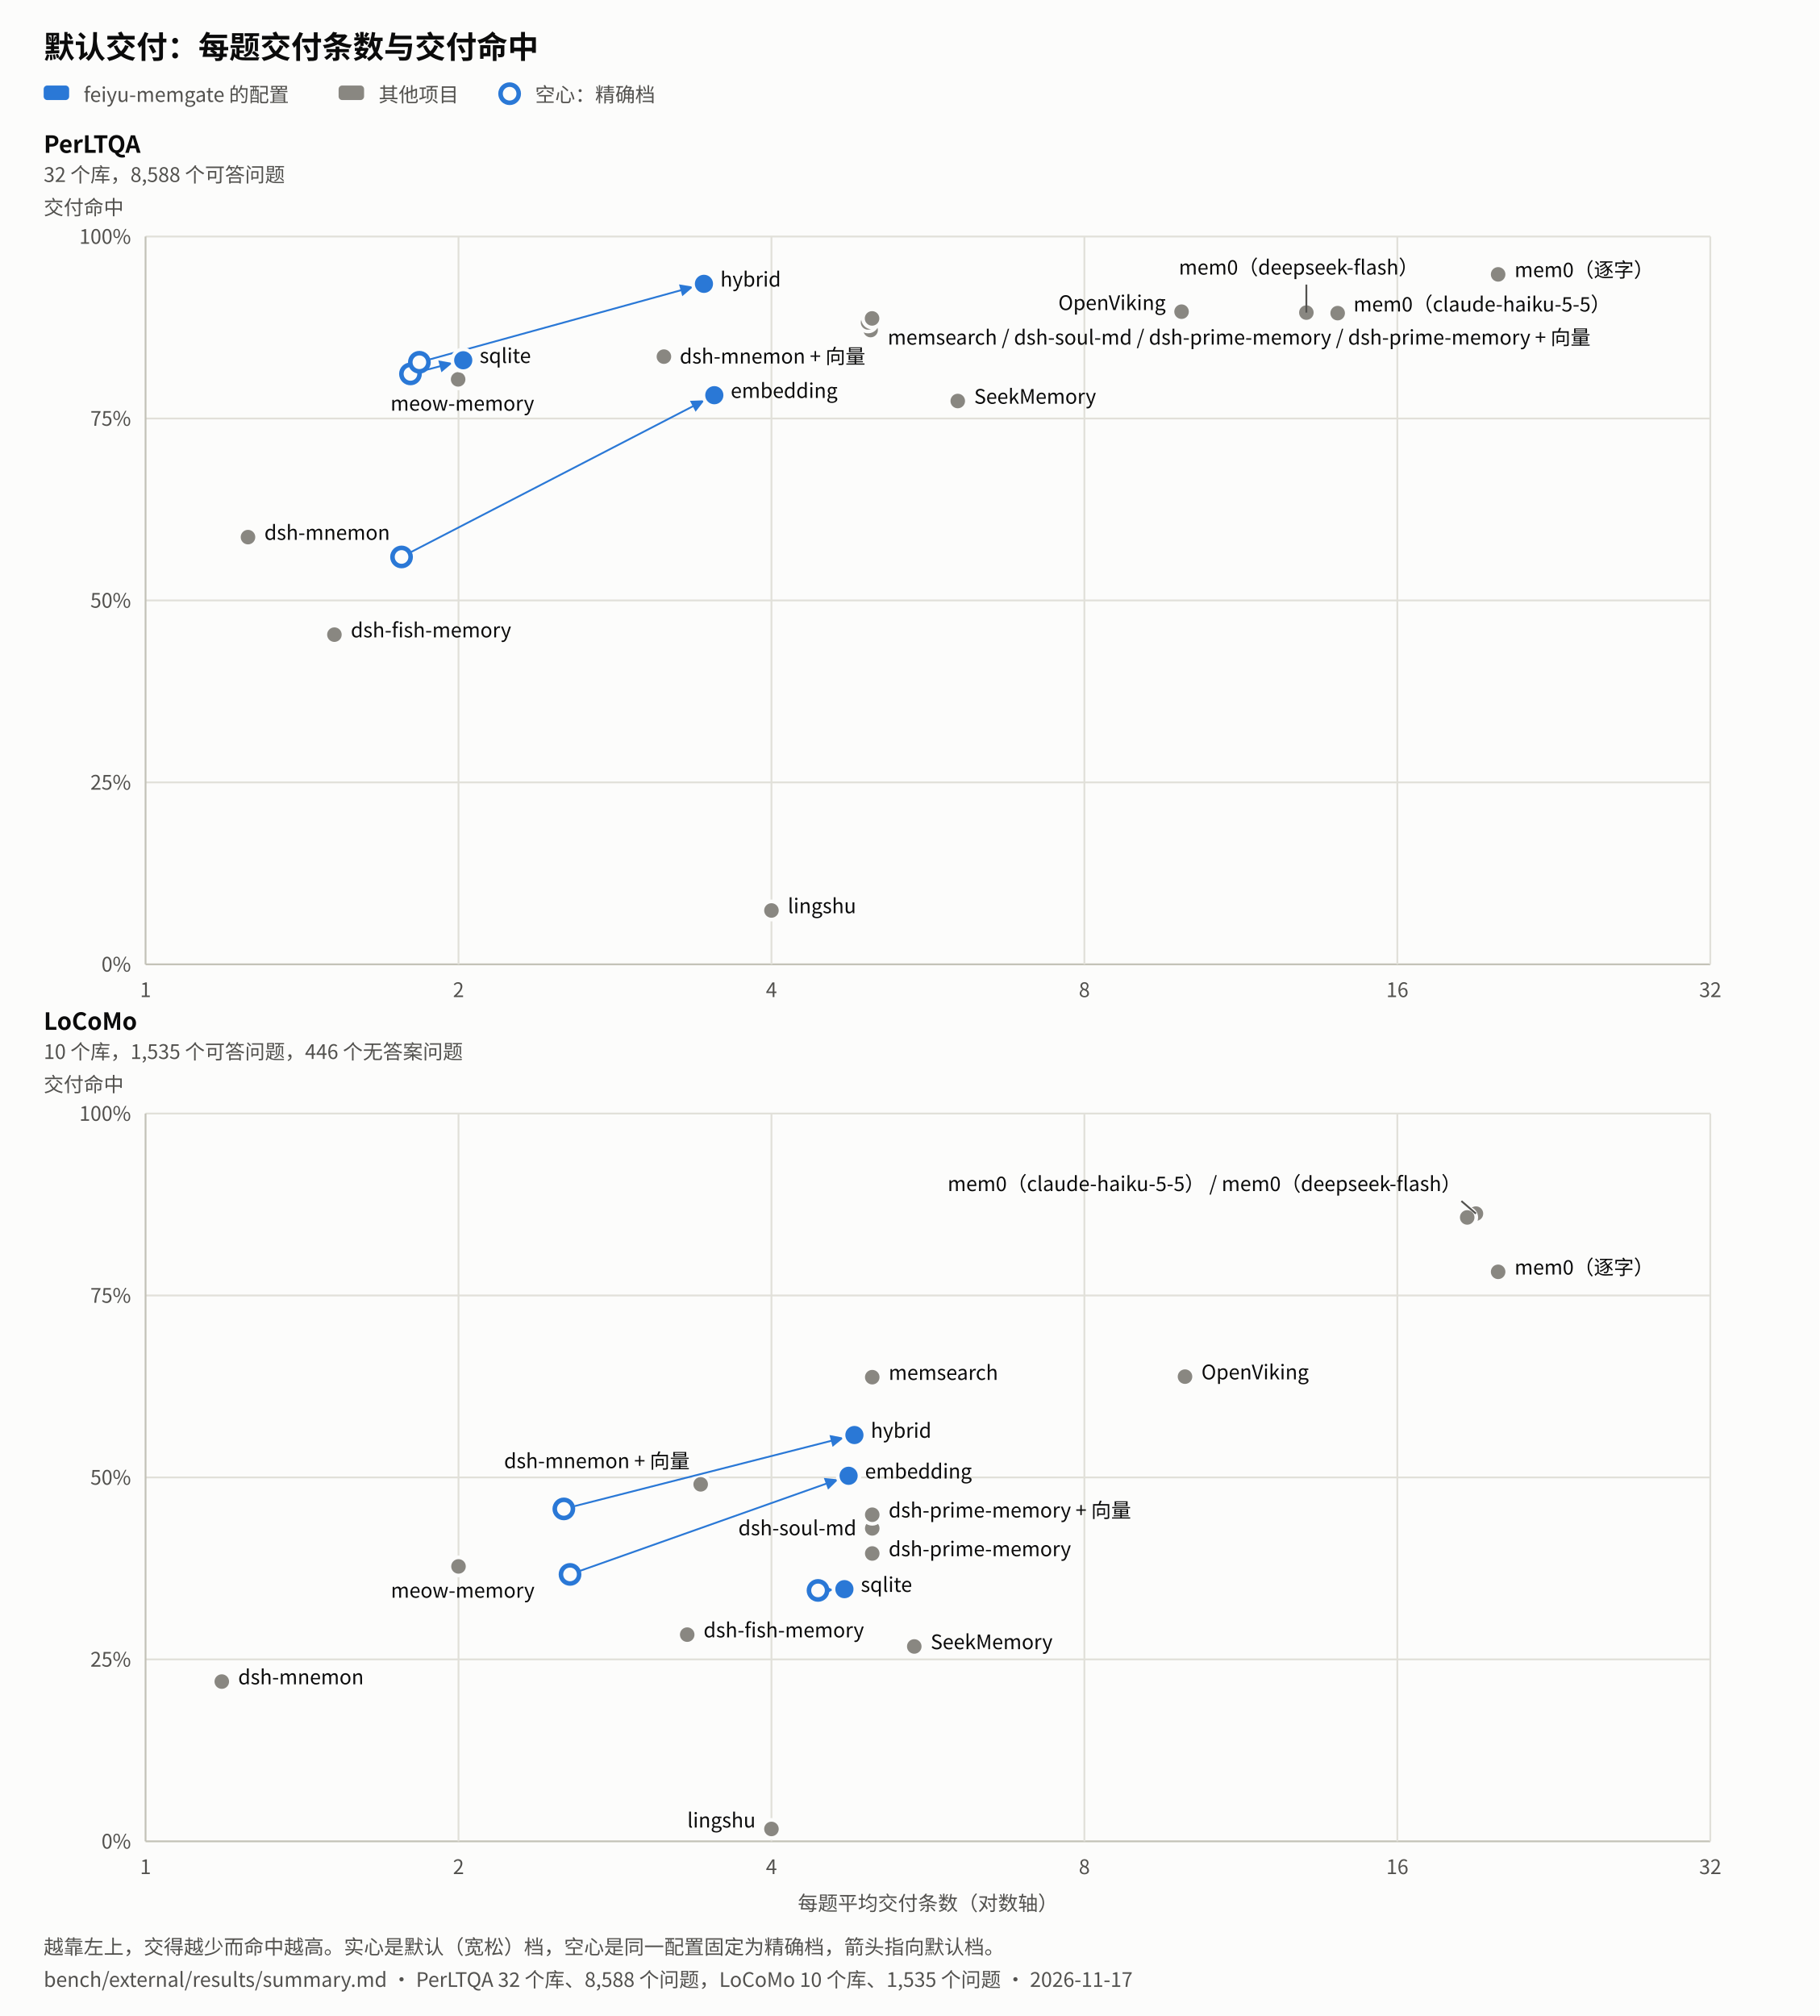
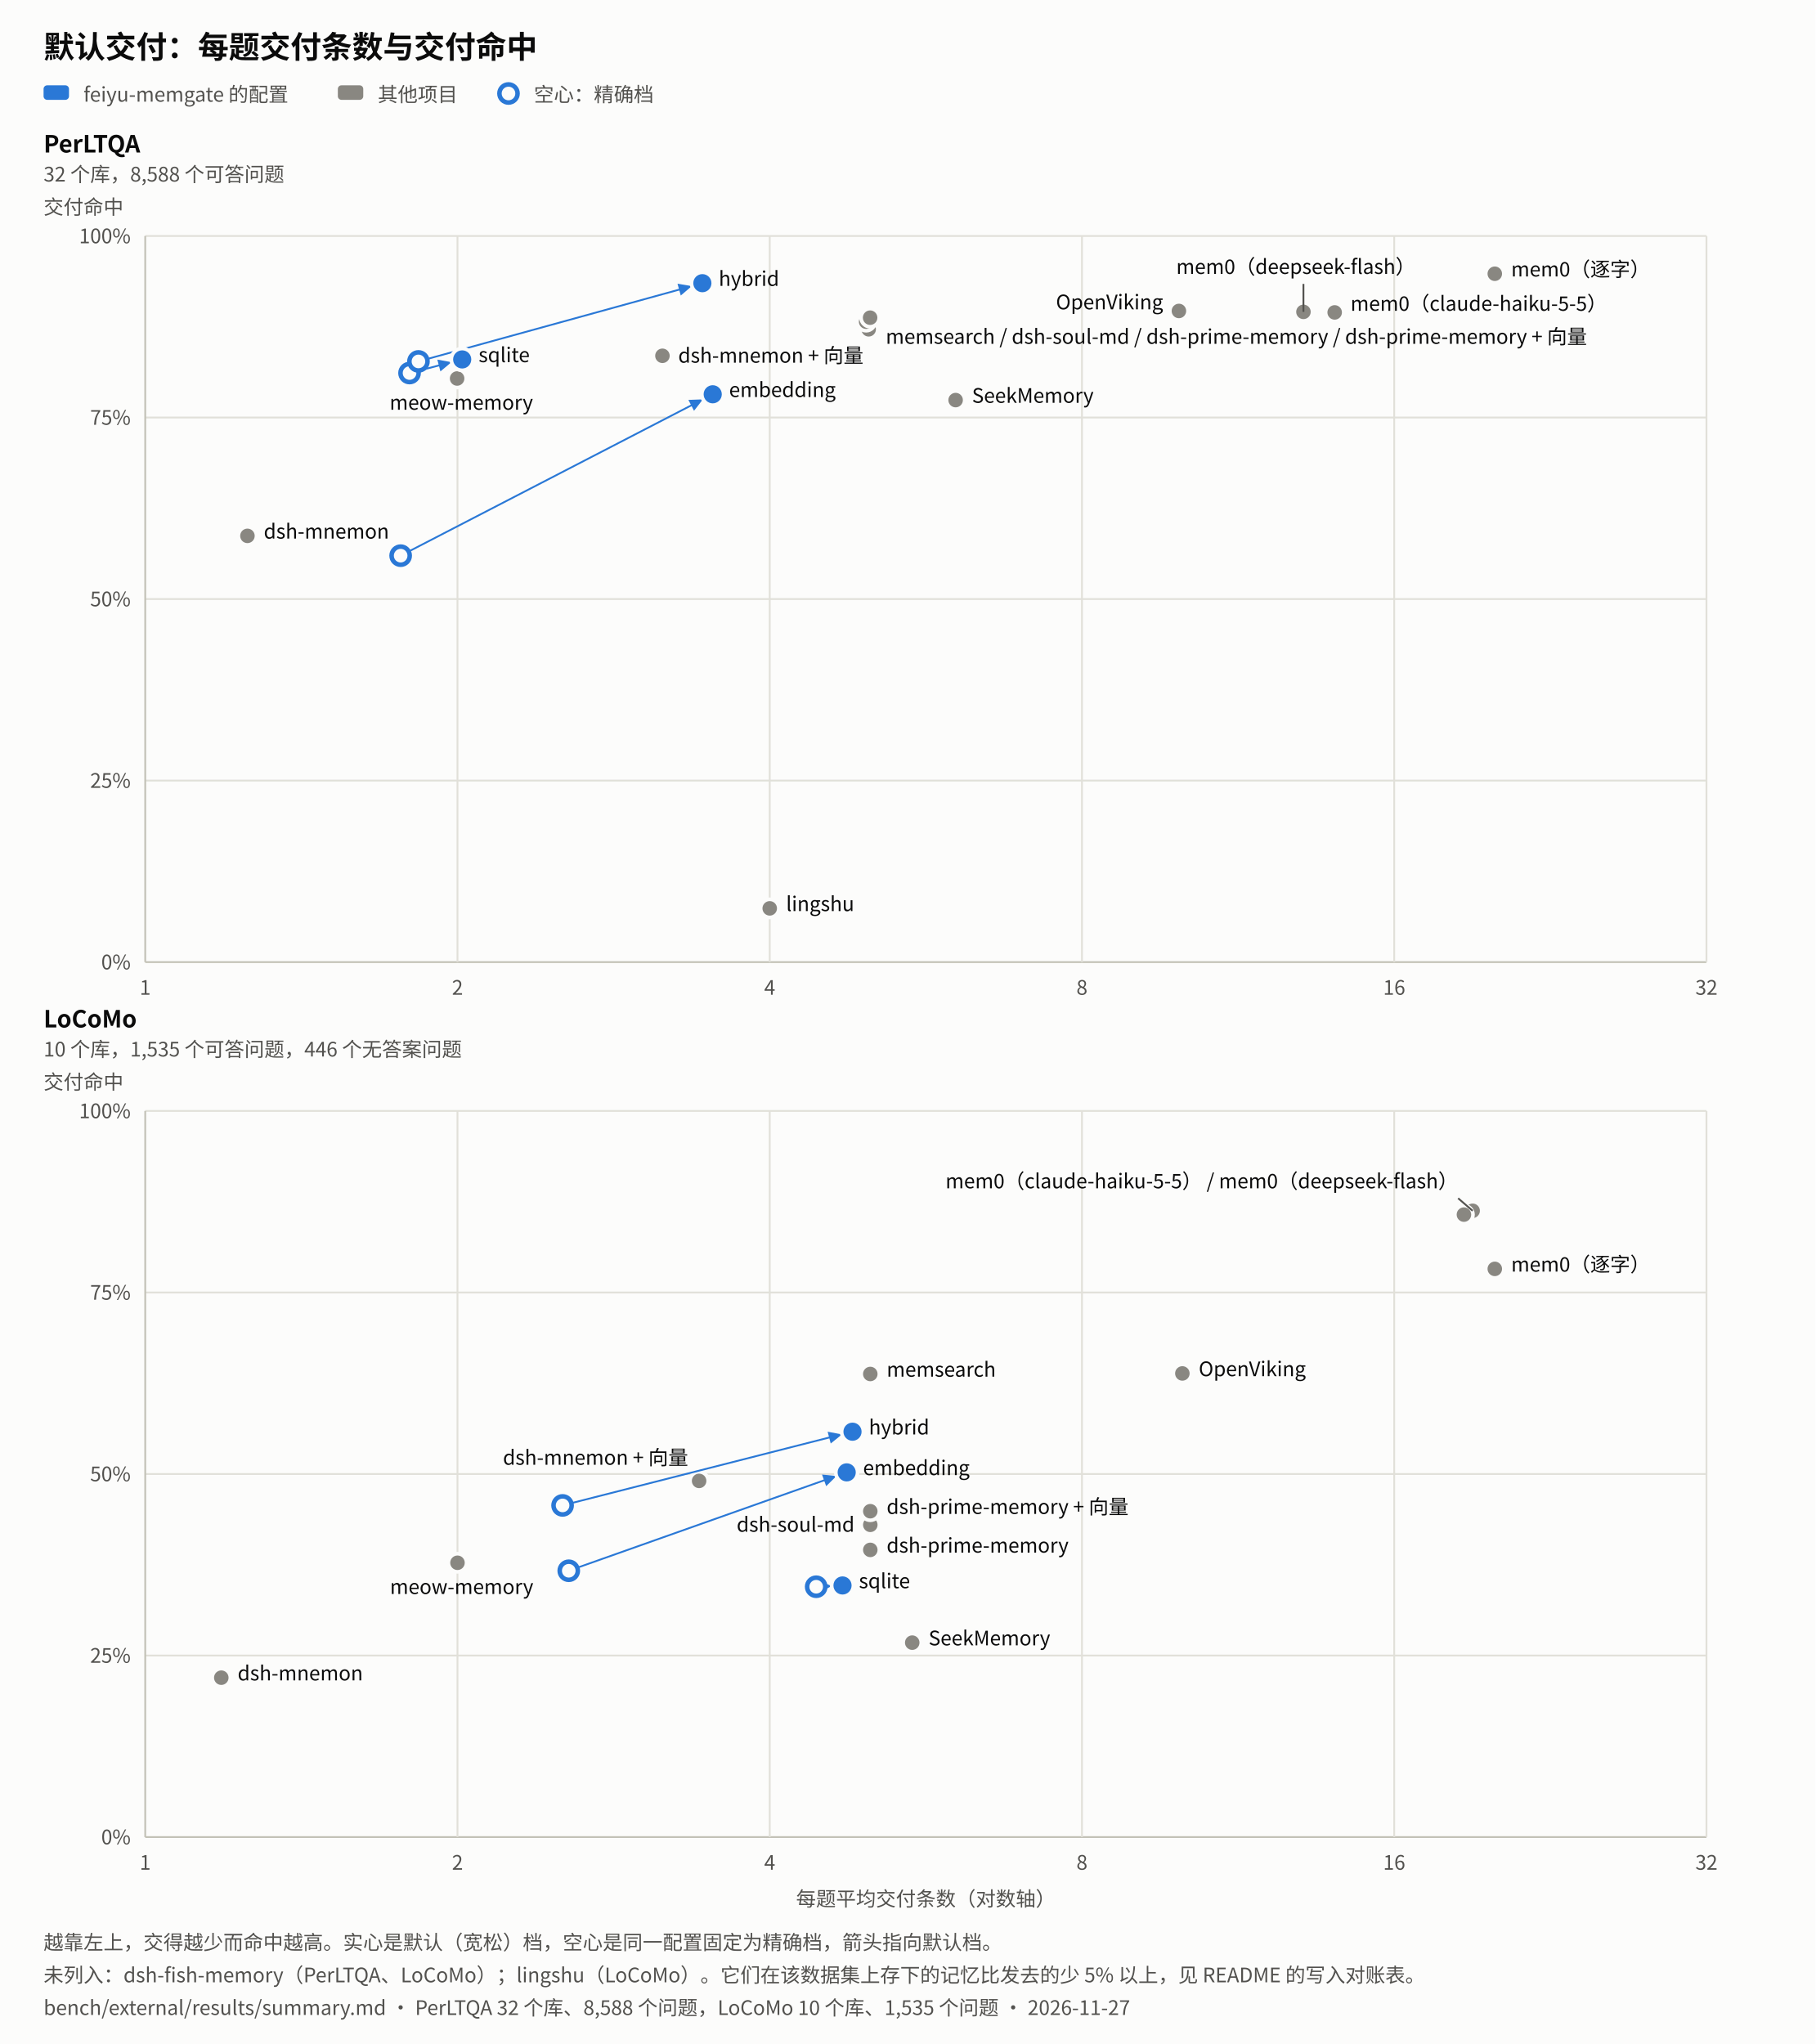
- <svg xmlns="http://www.w3.org/2000/svg" width="1000" height="1108" viewBox="0 0 1000 1108" role="img" lang="zh">
+ <svg xmlns="http://www.w3.org/2000/svg" width="1000" height="1126" viewBox="0 0 1000 1126" role="img" lang="zh">
  <style>text{font-family:-apple-system, "Segoe UI", "Microsoft YaHei", "PingFang SC", "Noto Sans CJK SC", "Helvetica Neue", Arial, sans-serif;fill:#52514e;font-size:13px}.t{font-size:17px;font-weight:600;fill:#0b0b0b}.l{font-size:13px;fill:#0b0b0b}.lb{font-size:13px;font-weight:600;fill:#0b0b0b}.s{font-size:11px;fill:#52514e}.grid{stroke:#e1e0d9;stroke-width:1;fill:none}.axis{stroke:#c3c2b7;stroke-width:1;fill:none}.tick{stroke:#0b0b0b;stroke-width:2;fill:none}.lead{stroke-width:1;fill:none}.fa{fill:#2a78d6}.fo{fill:#898781}.tint{fill:#898781;fill-opacity:0.35}</style>
-   <rect width="1000" height="1108" fill="#fcfcfb" />
+   <rect width="1000" height="1126" fill="#fcfcfb" />
  <text x="24.0" y="32.0" class="t">默认交付：每题交付条数与交付命中</text>
  <rect x="24.0" y="47.0" width="14" height="8" rx="2" class="fa" />
  <text x="46.0" y="56.0" class="s">feiyu-memgate 的配置</text>
  <rect x="186.1" y="47.0" width="14" height="8" rx="2" class="fo" />
  <text x="208.1" y="56.0" class="s">其他项目</text>
  <circle cx="280.1" cy="51.5" r="5" fill="#fcfcfb" stroke="#2a78d6" stroke-width="2.5" />
  <text x="294.1" y="56.0" class="s">空心：精确档</text>
  <text x="24.0" y="84.0" class="lb">PerLTQA</text>
  <text x="24.0" y="100.0" class="s">32 个库，8,588 个可答问题</text>
  <text x="24.0" y="118.0" class="s">交付命中</text>
  <line x1="80.0" y1="530.0" x2="940.0" y2="530.0" class="axis" />
  <text x="72.0" y="534.0" class="s" text-anchor="end">0%</text>
  <line x1="80.0" y1="430.0" x2="940.0" y2="430.0" class="grid" />
  <text x="72.0" y="434.0" class="s" text-anchor="end">25%</text>
  <line x1="80.0" y1="330.0" x2="940.0" y2="330.0" class="grid" />
  <text x="72.0" y="334.0" class="s" text-anchor="end">50%</text>
  <line x1="80.0" y1="230.0" x2="940.0" y2="230.0" class="grid" />
  <text x="72.0" y="234.0" class="s" text-anchor="end">75%</text>
  <line x1="80.0" y1="130.0" x2="940.0" y2="130.0" class="grid" />
  <text x="72.0" y="134.0" class="s" text-anchor="end">100%</text>
  <line x1="80.0" y1="130.0" x2="80.0" y2="530.0" class="axis" />
  <text x="80.0" y="548.0" class="s" text-anchor="middle">1</text>
  <line x1="252.0" y1="130.0" x2="252.0" y2="530.0" class="grid" />
  <text x="252.0" y="548.0" class="s" text-anchor="middle">2</text>
  <line x1="424.0" y1="130.0" x2="424.0" y2="530.0" class="grid" />
  <text x="424.0" y="548.0" class="s" text-anchor="middle">4</text>
  <line x1="596.0" y1="130.0" x2="596.0" y2="530.0" class="grid" />
  <text x="596.0" y="548.0" class="s" text-anchor="middle">8</text>
  <line x1="768.0" y1="130.0" x2="768.0" y2="530.0" class="grid" />
  <text x="768.0" y="548.0" class="s" text-anchor="middle">16</text>
  <line x1="940.0" y1="130.0" x2="940.0" y2="530.0" class="grid" />
  <text x="940.0" y="548.0" class="s" text-anchor="middle">32</text>
  <circle cx="364.9" cy="196.0" r="5" fill="#898781" stroke="#fcfcfb" stroke-width="2" />
  <circle cx="424.0" cy="500.4" r="5" fill="#898781" stroke="#fcfcfb" stroke-width="2" />
  <circle cx="479.4" cy="179.4" r="5" fill="#898781" stroke="#fcfcfb" stroke-width="2" />
  <circle cx="251.8" cy="208.5" r="5" fill="#898781" stroke="#fcfcfb" stroke-width="2" />
  <circle cx="478.5" cy="181.4" r="5" fill="#898781" stroke="#fcfcfb" stroke-width="2" />
  <circle cx="477.1" cy="177.2" r="5" fill="#898781" stroke="#fcfcfb" stroke-width="2" />
  <circle cx="479.3" cy="175.0" r="5" fill="#898781" stroke="#fcfcfb" stroke-width="2" />
  <circle cx="823.4" cy="150.8" r="5" fill="#898781" stroke="#fcfcfb" stroke-width="2" />
  <circle cx="649.4" cy="171.3" r="5" fill="#898781" stroke="#fcfcfb" stroke-width="2" />
  <circle cx="735.2" cy="172.1" r="5" fill="#898781" stroke="#fcfcfb" stroke-width="2" />
  <circle cx="718.0" cy="171.8" r="5" fill="#898781" stroke="#fcfcfb" stroke-width="2" />
  <circle cx="136.3" cy="295.2" r="5" fill="#898781" stroke="#fcfcfb" stroke-width="2" />
-   <circle cx="183.8" cy="348.8" r="5" fill="#898781" stroke="#fcfcfb" stroke-width="2" />
  <circle cx="526.4" cy="220.4" r="5" fill="#898781" stroke="#fcfcfb" stroke-width="2" />
  <line x1="231.5" y1="204.0" x2="244.9" y2="200.5" class="lead" stroke-width="1.5" stroke="#2a78d6" />
  <polygon points="248.7,199.5 242.6,204.6 240.9,198.1" fill="#2a78d6" />
  <circle cx="225.6" cy="205.5" r="5" fill="#fcfcfb" stroke="#2a78d6" stroke-width="2.5" />
  <line x1="226.1" y1="303.3" x2="383.7" y2="221.8" class="lead" stroke-width="1.5" stroke="#2a78d6" />
  <polygon points="387.2,220.0 382.3,226.3 379.2,220.3" fill="#2a78d6" />
  <circle cx="220.7" cy="306.1" r="5" fill="#fcfcfb" stroke="#2a78d6" stroke-width="2.5" />
  <line x1="236.3" y1="197.5" x2="377.2" y2="158.7" class="lead" stroke-width="1.5" stroke="#2a78d6" />
  <polygon points="381.1,157.6 375.0,162.8 373.2,156.3" fill="#2a78d6" />
  <circle cx="230.5" cy="199.1" r="5" fill="#fcfcfb" stroke="#2a78d6" stroke-width="2.5" />
  <circle cx="254.6" cy="198.0" r="6" fill="#2a78d6" stroke="#fcfcfb" stroke-width="2" />
  <circle cx="392.6" cy="217.2" r="6" fill="#2a78d6" stroke="#fcfcfb" stroke-width="2" />
  <circle cx="386.9" cy="156.0" r="6" fill="#2a78d6" stroke="#fcfcfb" stroke-width="2" />
  <line x1="718.0" y1="171.8" x2="718.0" y2="156.4" class="lead" stroke="#52514e" />
  <text x="263.6" y="199.5" class="l" style="font-size:11px">sqlite</text>
  <text x="401.6" y="218.7" class="l" style="font-size:11px">embedding</text>
  <text x="395.9" y="157.5" class="l" style="font-size:11px">hybrid</text>
  <text x="373.6" y="199.8" class="l" style="font-size:11px">dsh-mnemon + 向量</text>
  <text x="433.0" y="501.9" class="l" style="font-size:11px">lingshu</text>
  <text x="487.9" y="189.4" class="l" style="font-size:11px">memsearch / dsh-soul-md / dsh-prime-memory / dsh-prime-memory + 向量</text>
  <text x="254.1" y="225.7" class="l" style="font-size:11px" text-anchor="middle">meow-memory</text>
  <text x="832.4" y="152.3" class="l" style="font-size:11px">mem0（逐字）</text>
  <text x="640.7" y="170.4" class="l" style="font-size:11px" text-anchor="end">OpenViking</text>
  <text x="743.9" y="171.2" class="l" style="font-size:11px">mem0（claude-haiku-5-5）</text>
  <text x="713.8" y="150.9" class="l" style="font-size:11px" text-anchor="middle">mem0（deepseek-flash）</text>
  <text x="145.3" y="296.7" class="l" style="font-size:11px">dsh-mnemon</text>
-   <text x="192.8" y="350.3" class="l" style="font-size:11px">dsh-fish-memory</text>
  <text x="535.4" y="221.9" class="l" style="font-size:11px">SeekMemory</text>
  <text x="24.0" y="566.0" class="lb">LoCoMo</text>
  <text x="24.0" y="582.0" class="s">10 个库，1,535 个可答问题，446 个无答案问题</text>
  <text x="24.0" y="600.0" class="s">交付命中</text>
  <line x1="80.0" y1="1012.0" x2="940.0" y2="1012.0" class="axis" />
  <text x="72.0" y="1016.0" class="s" text-anchor="end">0%</text>
  <line x1="80.0" y1="912.0" x2="940.0" y2="912.0" class="grid" />
  <text x="72.0" y="916.0" class="s" text-anchor="end">25%</text>
  <line x1="80.0" y1="812.0" x2="940.0" y2="812.0" class="grid" />
  <text x="72.0" y="816.0" class="s" text-anchor="end">50%</text>
  <line x1="80.0" y1="712.0" x2="940.0" y2="712.0" class="grid" />
  <text x="72.0" y="716.0" class="s" text-anchor="end">75%</text>
  <line x1="80.0" y1="612.0" x2="940.0" y2="612.0" class="grid" />
  <text x="72.0" y="616.0" class="s" text-anchor="end">100%</text>
  <line x1="80.0" y1="612.0" x2="80.0" y2="1012.0" class="axis" />
  <text x="80.0" y="1030.0" class="s" text-anchor="middle">1</text>
  <line x1="252.0" y1="612.0" x2="252.0" y2="1012.0" class="grid" />
  <text x="252.0" y="1030.0" class="s" text-anchor="middle">2</text>
  <line x1="424.0" y1="612.0" x2="424.0" y2="1012.0" class="grid" />
  <text x="424.0" y="1030.0" class="s" text-anchor="middle">4</text>
  <line x1="596.0" y1="612.0" x2="596.0" y2="1012.0" class="grid" />
  <text x="596.0" y="1030.0" class="s" text-anchor="middle">8</text>
  <line x1="768.0" y1="612.0" x2="768.0" y2="1012.0" class="grid" />
  <text x="768.0" y="1030.0" class="s" text-anchor="middle">16</text>
  <line x1="940.0" y1="612.0" x2="940.0" y2="1012.0" class="grid" />
  <text x="940.0" y="1030.0" class="s" text-anchor="middle">32</text>
  <circle cx="385.1" cy="815.8" r="5" fill="#898781" stroke="#fcfcfb" stroke-width="2" />
-   <circle cx="424.0" cy="1005.2" r="5" fill="#898781" stroke="#fcfcfb" stroke-width="2" />
  <circle cx="479.4" cy="756.9" r="5" fill="#898781" stroke="#fcfcfb" stroke-width="2" />
  <circle cx="252.0" cy="860.9" r="5" fill="#898781" stroke="#fcfcfb" stroke-width="2" />
  <circle cx="479.4" cy="840.0" r="5" fill="#898781" stroke="#fcfcfb" stroke-width="2" />
  <circle cx="479.4" cy="853.8" r="5" fill="#898781" stroke="#fcfcfb" stroke-width="2" />
  <circle cx="479.4" cy="832.5" r="5" fill="#898781" stroke="#fcfcfb" stroke-width="2" />
  <circle cx="823.4" cy="699.0" r="5" fill="#898781" stroke="#fcfcfb" stroke-width="2" />
  <circle cx="651.3" cy="756.6" r="5" fill="#898781" stroke="#fcfcfb" stroke-width="2" />
  <circle cx="811.2" cy="667.0" r="5" fill="#898781" stroke="#fcfcfb" stroke-width="2" />
  <circle cx="806.4" cy="669.1" r="5" fill="#898781" stroke="#fcfcfb" stroke-width="2" />
  <circle cx="121.9" cy="924.2" r="5" fill="#898781" stroke="#fcfcfb" stroke-width="2" />
-   <circle cx="377.7" cy="898.4" r="5" fill="#898781" stroke="#fcfcfb" stroke-width="2" />
  <circle cx="502.5" cy="904.9" r="5" fill="#898781" stroke="#fcfcfb" stroke-width="2" />
  <line x1="455.5" y1="873.8" x2="454.2" y2="873.9" class="lead" stroke-width="1.5" stroke="#2a78d6" />
  <polygon points="458.1,873.7 451.1,877.5 450.7,870.7" fill="#2a78d6" />
  <circle cx="449.6" cy="874.1" r="5" fill="#fcfcfb" stroke="#2a78d6" stroke-width="2.5" />
  <line x1="318.9" y1="863.3" x2="457.0" y2="814.4" class="lead" stroke-width="1.5" stroke="#2a78d6" />
  <polygon points="460.8,813.1 455.1,818.7 452.8,812.3" fill="#2a78d6" />
  <circle cx="313.3" cy="865.3" r="5" fill="#fcfcfb" stroke="#2a78d6" stroke-width="2.5" />
  <line x1="315.7" y1="827.8" x2="459.9" y2="791.1" class="lead" stroke-width="1.5" stroke="#2a78d6" />
  <polygon points="463.8,790.2 457.6,795.2 455.9,788.7" fill="#2a78d6" />
  <circle cx="309.9" cy="829.3" r="5" fill="#fcfcfb" stroke="#2a78d6" stroke-width="2.5" />
  <circle cx="464.1" cy="873.4" r="6" fill="#2a78d6" stroke="#fcfcfb" stroke-width="2" />
  <circle cx="466.4" cy="811.1" r="6" fill="#2a78d6" stroke="#fcfcfb" stroke-width="2" />
  <circle cx="469.6" cy="788.7" r="6" fill="#2a78d6" stroke="#fcfcfb" stroke-width="2" />
  <line x1="811.2" y1="667.0" x2="803.2" y2="660.1" class="lead" stroke="#52514e" />
  <text x="473.1" y="874.9" class="l" style="font-size:11px">sqlite</text>
  <text x="475.4" y="812.6" class="l" style="font-size:11px">embedding</text>
  <text x="478.6" y="790.2" class="l" style="font-size:11px">hybrid</text>
  <text x="379.1" y="806.9" class="l" style="font-size:11px" text-anchor="end">dsh-mnemon + 向量</text>
-   <text x="415.3" y="1004.4" class="l" style="font-size:11px" text-anchor="end">lingshu</text>
  <text x="488.4" y="758.4" class="l" style="font-size:11px">memsearch</text>
  <text x="254.3" y="878.1" class="l" style="font-size:11px" text-anchor="middle">meow-memory</text>
  <text x="470.7" y="843.8" class="l" style="font-size:11px" text-anchor="end">dsh-soul-md</text>
  <text x="488.4" y="855.3" class="l" style="font-size:11px">dsh-prime-memory</text>
  <text x="488.4" y="834.0" class="l" style="font-size:11px">dsh-prime-memory + 向量</text>
  <text x="832.4" y="700.5" class="l" style="font-size:11px">mem0（逐字）</text>
  <text x="660.3" y="758.1" class="l" style="font-size:11px">OpenViking</text>
  <text x="803.2" y="654.6" class="l" style="font-size:11px" text-anchor="end">mem0（claude-haiku-5-5） / mem0（deepseek-flash）</text>
  <text x="130.9" y="925.7" class="l" style="font-size:11px">dsh-mnemon</text>
-   <text x="386.7" y="899.9" class="l" style="font-size:11px">dsh-fish-memory</text>
  <text x="511.5" y="906.4" class="l" style="font-size:11px">SeekMemory</text>
  <text x="510.0" y="1050.0" class="s" text-anchor="middle">每题平均交付条数（对数轴）</text>
  <text x="24.0" y="1074.0" class="s">越靠左上，交得越少而命中越高。实心是默认（宽松）档，空心是同一配置固定为精确档，箭头指向默认档。</text>
-   <text x="24.0" y="1092.0" class="s">bench/external/results/summary.md · PerLTQA 32 个库、8,588 个问题，LoCoMo 10 个库、1,535 个问题 · 2026-11-17</text>
+   <text x="24.0" y="1092.0" class="s">未列入：dsh-fish-memory（PerLTQA、LoCoMo）；lingshu（LoCoMo）。它们在该数据集上存下的记忆比发去的少 5% 以上，见 README 的写入对账表。</text>
+   <text x="24.0" y="1110.0" class="s">bench/external/results/summary.md · PerLTQA 32 个库、8,588 个问题，LoCoMo 10 个库、1,535 个问题 · 2026-11-27</text>
</svg>
